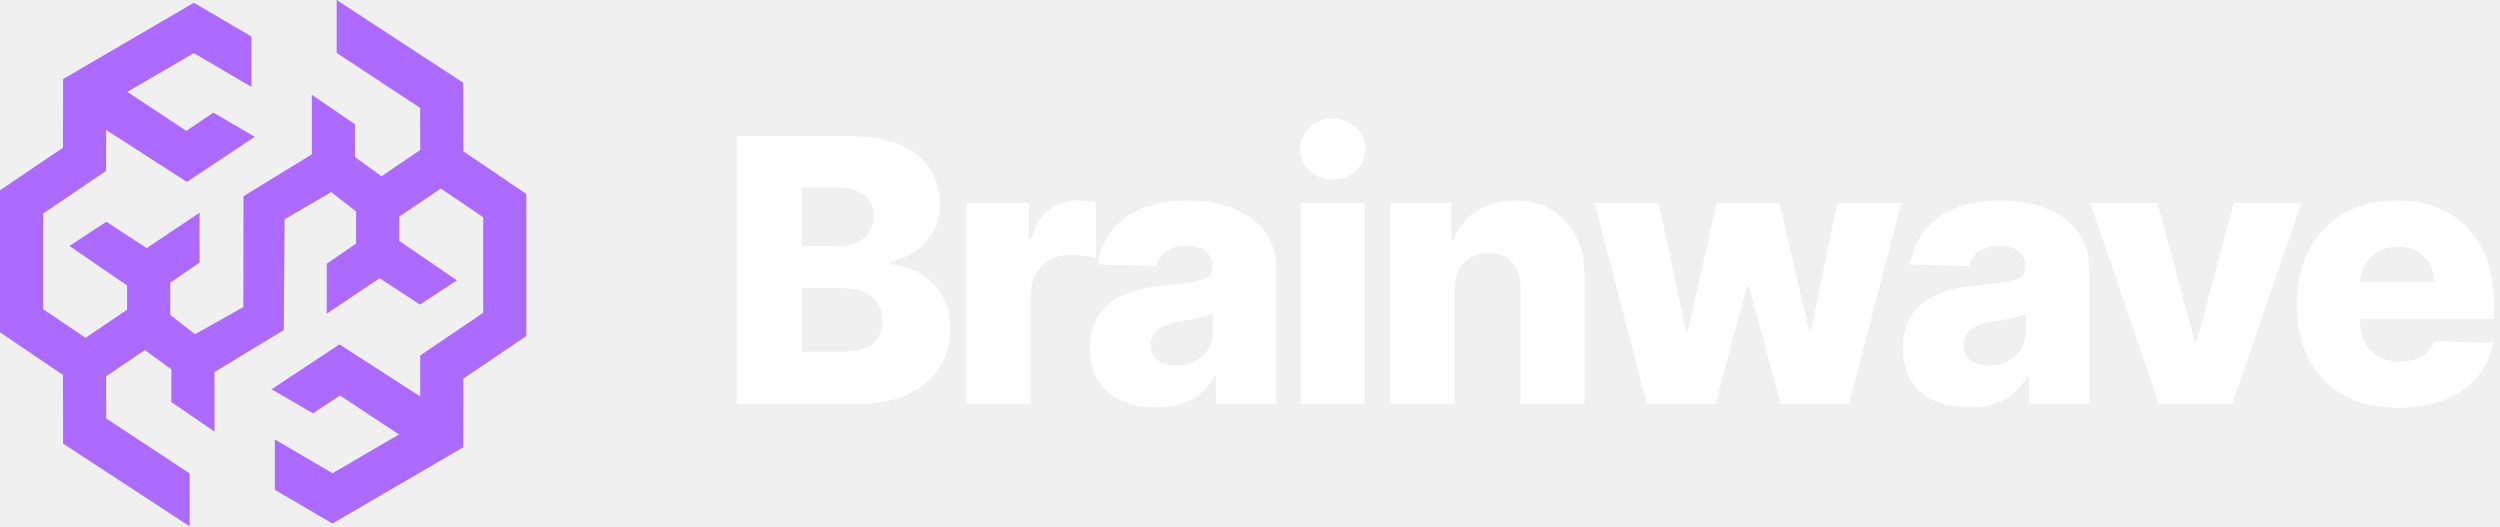
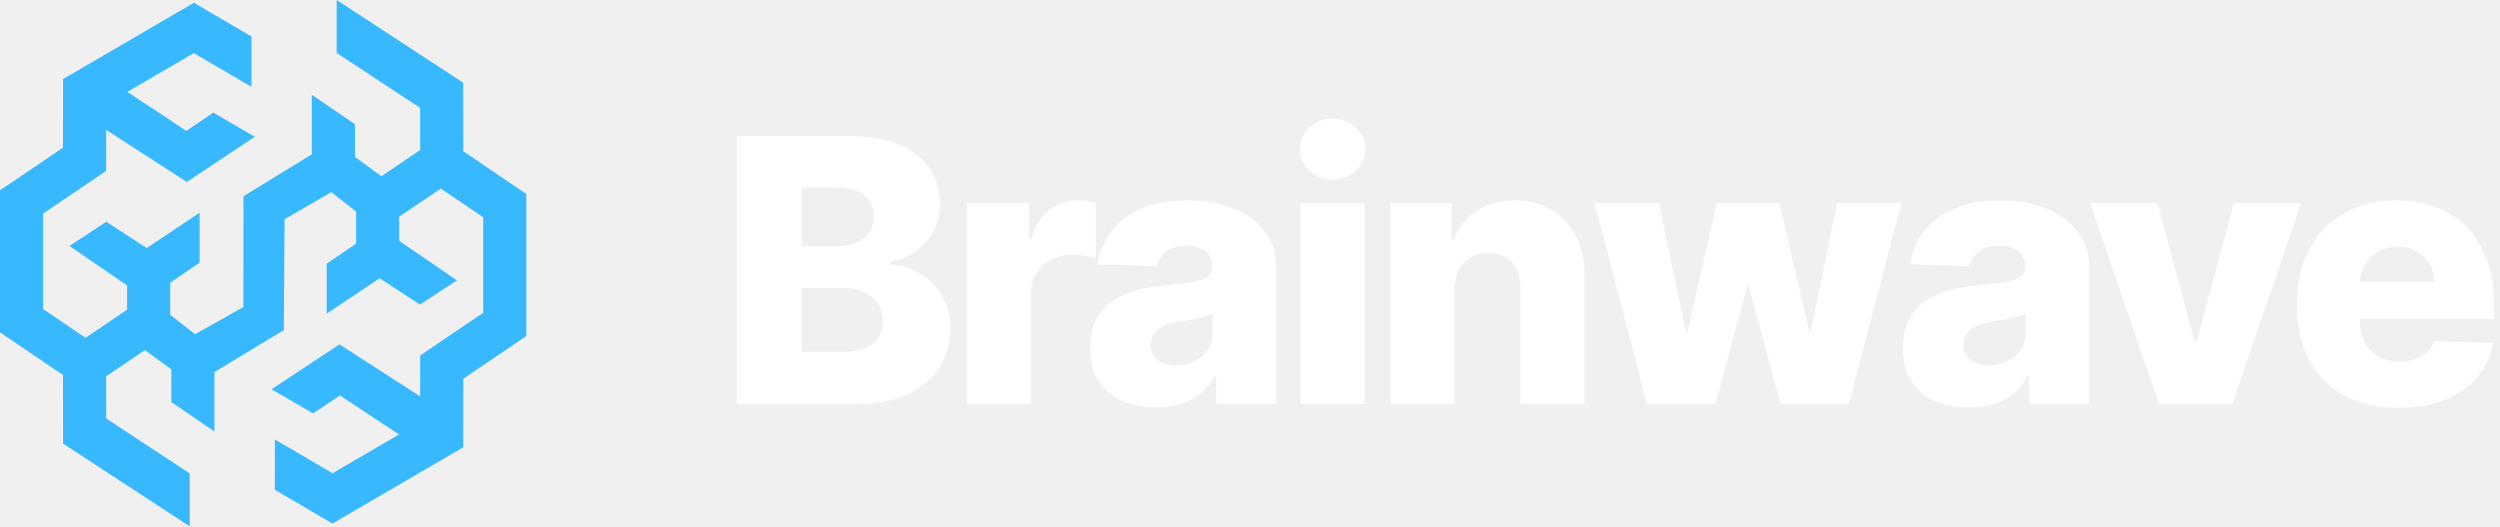
<svg xmlns="http://www.w3.org/2000/svg" width="190" height="40" viewBox="0 0 190 40">
  <g fill="none" fill-rule="evenodd">
    <path fill="#FFF" fill-rule="nonzero" d="M56 30.704 56 10.34 64.492 10.34C66.016 10.34 67.292 10.556 68.32 10.986 69.354 11.417 70.129 12.021 70.646 12.796 71.17 13.572 71.432 14.47 71.432 15.491 71.432 16.266 71.269 16.959 70.945 17.569 70.62 18.172 70.172 18.673 69.602 19.07 69.032 19.468 68.373 19.746 67.624 19.905L67.624 20.104C68.445 20.144 69.204 20.366 69.901 20.771 70.603 21.175 71.167 21.738 71.591 22.461 72.015 23.177 72.227 24.025 72.227 25.006 72.227 26.1 71.949 27.078 71.392 27.94 70.835 28.795 70.03 29.471 68.976 29.968 67.922 30.459 66.642 30.704 65.138 30.704L56 30.704ZM60.922 26.736 63.965 26.736C65.032 26.736 65.817 26.534 66.321 26.13 66.831 25.726 67.087 25.162 67.087 24.44 67.087 23.916 66.964 23.465 66.719 23.087 66.474 22.703 66.126 22.408 65.675 22.202 65.224 21.99 64.684 21.884 64.054 21.884L60.922 21.884 60.922 26.736ZM60.922 18.712 63.646 18.712C64.183 18.712 64.66 18.623 65.078 18.444 65.496 18.265 65.82 18.006 66.053 17.668 66.291 17.33 66.41 16.923 66.41 16.445 66.41 15.762 66.169 15.226 65.685 14.835 65.201 14.443 64.548 14.248 63.726 14.248L60.922 14.248 60.922 18.712ZM73.474 30.704 73.474 15.431 78.197 15.431 78.197 18.215 78.356 18.215C78.634 17.208 79.088 16.459 79.718 15.968 80.348 15.471 81.08 15.222 81.915 15.222 82.141 15.222 82.373 15.239 82.612 15.272 82.85 15.299 83.072 15.342 83.278 15.401L83.278 19.627C83.046 19.548 82.741 19.485 82.363 19.438 81.992 19.392 81.66 19.369 81.369 19.369 80.792 19.369 80.272 19.498 79.808 19.756 79.35 20.008 78.989 20.363 78.724 20.82 78.465 21.271 78.336 21.801 78.336 22.411L78.336 30.704 73.474 30.704ZM87.87 30.962C86.896 30.962 86.031 30.8 85.275 30.475 84.526 30.144 83.933 29.646 83.495 28.984 83.064 28.314 82.849 27.476 82.849 26.468 82.849 25.62 82.998 24.904 83.296 24.32 83.594 23.737 84.005 23.263 84.529 22.898 85.053 22.534 85.656 22.259 86.339 22.073 87.022 21.881 87.751 21.752 88.526 21.685 89.395 21.606 90.094 21.523 90.624 21.437 91.155 21.344 91.539 21.215 91.778 21.049 92.023 20.877 92.146 20.635 92.146 20.323L92.146 20.273C92.146 19.763 91.97 19.369 91.619 19.09 91.267 18.812 90.793 18.673 90.197 18.673 89.554 18.673 89.037 18.812 88.646 19.09 88.255 19.369 88.006 19.753 87.9 20.244L83.415 20.084C83.548 19.157 83.889 18.328 84.44 17.599 84.996 16.863 85.759 16.286 86.727 15.869 87.701 15.444 88.871 15.232 90.237 15.232 91.211 15.232 92.109 15.348 92.931 15.58 93.753 15.806 94.469 16.137 95.079 16.575 95.689 17.005 96.159 17.536 96.491 18.166 96.829 18.795 96.998 19.514 96.998 20.323L96.998 30.704 92.424 30.704 92.424 28.576 92.305 28.576C92.033 29.093 91.685 29.53 91.261 29.889 90.843 30.247 90.349 30.515 89.779 30.694 89.216 30.873 88.579 30.962 87.87 30.962ZM89.371 27.78C89.895 27.78 90.366 27.674 90.783 27.462 91.208 27.25 91.546 26.959 91.798 26.587 92.049 26.209 92.175 25.772 92.175 25.275L92.175 23.823C92.036 23.896 91.867 23.962 91.668 24.022 91.476 24.082 91.264 24.138 91.032 24.191 90.8 24.244 90.561 24.291 90.316 24.33 90.071 24.37 89.835 24.407 89.61 24.44 89.153 24.512 88.762 24.625 88.437 24.778 88.119 24.93 87.873 25.129 87.701 25.374 87.535 25.613 87.453 25.898 87.453 26.229 87.453 26.733 87.632 27.118 87.989 27.383 88.354 27.648 88.815 27.78 89.371 27.78ZM98.851 30.704 98.851 15.431 103.713 15.431 103.713 30.704 98.851 30.704ZM101.287 13.651C100.604 13.651 100.018 13.426 99.527 12.975 99.037 12.518 98.791 11.968 98.791 11.325 98.791 10.688 99.037 10.145 99.527 9.694 100.018 9.236 100.604 9.008 101.287 9.008 101.976 9.008 102.563 9.236 103.047 9.694 103.537 10.145 103.783 10.688 103.783 11.325 103.783 11.968 103.537 12.518 103.047 12.975 102.563 13.426 101.976 13.651 101.287 13.651ZM110.55 21.994 110.55 30.704 105.688 30.704 105.688 15.431 110.312 15.431 110.312 18.235 110.481 18.235C110.819 17.3 111.395 16.568 112.211 16.038 113.026 15.501 113.997 15.232 115.124 15.232 116.198 15.232 117.129 15.474 117.918 15.958 118.714 16.435 119.33 17.105 119.768 17.967 120.212 18.822 120.43 19.823 120.424 20.97L120.424 30.704 115.562 30.704 115.562 21.924C115.568 21.076 115.353 20.413 114.915 19.935 114.484 19.458 113.884 19.22 113.116 19.22 112.605 19.22 112.154 19.332 111.763 19.558 111.379 19.776 111.08 20.091 110.868 20.502 110.663 20.913 110.557 21.41 110.55 21.994Z" />
    <polygon fill="#FFF" fill-rule="nonzero" points="125.168 30.704 121.19 15.431 126.073 15.431 128.131 25.215 128.26 25.215 130.467 15.431 135.23 15.431 137.497 25.146 137.627 25.146 139.625 15.431 144.507 15.431 140.52 30.704 135.32 30.704 132.933 21.805 132.764 21.805 130.378 30.704" />
    <path fill="#FFF" fill-rule="nonzero" d="M149.644,30.962 C148.67,30.962 147.805,30.8 147.049,30.475 C146.3,30.144 145.706,29.646 145.269,28.984 C144.838,28.314 144.623,27.476 144.623,26.468 C144.623,25.62 144.772,24.904 145.07,24.32 C145.368,23.737 145.779,23.263 146.303,22.898 C146.827,22.534 147.43,22.259 148.113,22.073 C148.796,21.881 149.525,21.752 150.3,21.685 C151.169,21.606 151.868,21.523 152.398,21.437 C152.929,21.344 153.313,21.215 153.552,21.049 C153.797,20.877 153.92,20.635 153.92,20.323 L153.92,20.273 C153.92,19.763 153.744,19.369 153.393,19.09 C153.041,18.812 152.567,18.673 151.971,18.673 C151.328,18.673 150.811,18.812 150.42,19.09 C150.028,19.369 149.78,19.753 149.674,20.244 L145.189,20.084 C145.322,19.157 145.663,18.328 146.214,17.599 C146.77,16.863 147.533,16.286 148.501,15.869 C149.475,15.444 150.645,15.232 152.01,15.232 C152.985,15.232 153.883,15.348 154.705,15.58 C155.527,15.806 156.243,16.137 156.853,16.575 C157.463,17.005 157.933,17.536 158.265,18.166 C158.603,18.795 158.772,19.514 158.772,20.323 L158.772,30.704 L154.198,30.704 L154.198,28.576 L154.079,28.576 C153.807,29.093 153.459,29.53 153.035,29.889 C152.617,30.247 152.123,30.515 151.553,30.694 C150.99,30.873 150.353,30.962 149.644,30.962 Z M151.145,27.78 C151.669,27.78 152.14,27.674 152.557,27.462 C152.982,27.25 153.32,26.959 153.572,26.587 C153.823,26.209 153.949,25.772 153.949,25.275 L153.949,23.823 C153.81,23.896 153.641,23.962 153.442,24.022 C153.25,24.082 153.038,24.138 152.806,24.191 C152.574,24.244 152.335,24.291 152.09,24.33 C151.845,24.37 151.609,24.407 151.384,24.44 C150.927,24.512 150.536,24.625 150.211,24.778 C149.893,24.93 149.647,25.129 149.475,25.374 C149.309,25.613 149.226,25.898 149.226,26.229 C149.226,26.733 149.405,27.118 149.763,27.383 C150.128,27.648 150.589,27.78 151.145,27.78 Z" />
    <polygon fill="#FFF" fill-rule="nonzero" points="174.893 15.431 169.653 30.704 164.085 30.704 158.855 15.431 163.976 15.431 166.79 25.951 166.949 25.951 169.773 15.431" />
    <path fill="#FFF" fill-rule="nonzero" d="M182.285,30.992 C180.687,30.992 179.308,30.677 178.148,30.048 C176.995,29.411 176.107,28.506 175.484,27.333 C174.867,26.153 174.559,24.751 174.559,23.127 C174.559,21.549 174.87,20.171 175.493,18.991 C176.117,17.804 176.995,16.883 178.128,16.227 C179.262,15.564 180.598,15.232 182.136,15.232 C183.223,15.232 184.217,15.401 185.118,15.739 C186.02,16.077 186.799,16.578 187.455,17.241 C188.111,17.904 188.622,18.722 188.986,19.697 C189.351,20.665 189.533,21.775 189.533,23.028 L189.533,24.241 L176.259,24.241 L176.259,21.417 L185.009,21.417 C185.002,20.9 184.88,20.439 184.641,20.035 C184.403,19.63 184.074,19.316 183.657,19.09 C183.246,18.858 182.772,18.742 182.235,18.742 C181.691,18.742 181.204,18.865 180.773,19.11 C180.342,19.349 180.001,19.677 179.749,20.095 C179.497,20.505 179.365,20.973 179.351,21.497 L179.351,24.37 C179.351,24.993 179.474,25.54 179.719,26.011 C179.965,26.475 180.313,26.836 180.763,27.095 C181.214,27.353 181.751,27.482 182.374,27.482 C182.805,27.482 183.196,27.423 183.547,27.303 C183.899,27.184 184.2,27.008 184.452,26.776 C184.704,26.544 184.893,26.259 185.019,25.921 L189.484,26.05 C189.298,27.051 188.89,27.923 188.261,28.666 C187.637,29.401 186.819,29.975 185.805,30.386 C184.79,30.79 183.617,30.992 182.285,30.992 Z" />
-     <polygon fill="#AC6AFF" fill-rule="nonzero" points="35.213 11.501 35.206 6.288 25.586 0 25.586 4.022 31.931 8.2 31.936 11.402 28.988 13.398 26.977 11.931 26.977 9.446 23.7 7.204 23.7 11.727 18.505 14.915 18.495 23.335 14.822 25.403 12.937 23.926 12.937 21.488 15.169 19.959 15.169 19.939 15.169 16.166 11.152 18.854 8.081 16.856 5.276 18.693 9.659 21.694 9.659 23.536 6.5 25.674 3.277 23.492 3.277 16.23 8.062 12.991 8.066 9.875 14.203 13.827 19.361 10.394 16.216 8.559 14.159 9.947 9.677 6.983 14.731 4.036 19.11 6.603 19.11 2.775 14.736 .211 4.794 6.008 4.787 11.223 0 14.465 0 25.257 4.787 28.499 4.794 33.714 14.414 40 14.414 35.981 8.069 31.803 8.064 28.601 11.012 26.605 13.023 28.072 13.023 30.557 16.3 32.798 16.3 28.275 21.569 25.088 21.628 16.667 25.178 14.599 27.063 16.076 27.063 18.514 24.831 20.043 24.831 20.063 24.831 23.837 28.848 21.148 31.919 23.146 34.724 21.309 30.34 18.306 30.34 16.466 33.5 14.329 36.723 16.511 36.723 23.772 31.939 27.012 31.934 30.127 25.797 26.173 20.639 29.584 23.784 31.416 25.841 30.055 30.323 33.019 25.269 35.966 20.89 33.399 20.89 37.225 25.264 39.789 35.206 33.995 35.213 28.779 40 25.537 40 14.743" />
+     <polygon fill="#37B8FF" fill-rule="nonzero" points="35.213 11.501 35.206 6.288 25.586 0 25.586 4.022 31.931 8.2 31.936 11.402 28.988 13.398 26.977 11.931 26.977 9.446 23.7 7.204 23.7 11.727 18.505 14.915 18.495 23.335 14.822 25.403 12.937 23.926 12.937 21.488 15.169 19.959 15.169 19.939 15.169 16.166 11.152 18.854 8.081 16.856 5.276 18.693 9.659 21.694 9.659 23.536 6.5 25.674 3.277 23.492 3.277 16.23 8.062 12.991 8.066 9.875 14.203 13.827 19.361 10.394 16.216 8.559 14.159 9.947 9.677 6.983 14.731 4.036 19.11 6.603 19.11 2.775 14.736 .211 4.794 6.008 4.787 11.223 0 14.465 0 25.257 4.787 28.499 4.794 33.714 14.414 40 14.414 35.981 8.069 31.803 8.064 28.601 11.012 26.605 13.023 28.072 13.023 30.557 16.3 32.798 16.3 28.275 21.569 25.088 21.628 16.667 25.178 14.599 27.063 16.076 27.063 18.514 24.831 20.043 24.831 20.063 24.831 23.837 28.848 21.148 31.919 23.146 34.724 21.309 30.34 18.306 30.34 16.466 33.5 14.329 36.723 16.511 36.723 23.772 31.939 27.012 31.934 30.127 25.797 26.173 20.639 29.584 23.784 31.416 25.841 30.055 30.323 33.019 25.269 35.966 20.89 33.399 20.89 37.225 25.264 39.789 35.206 33.995 35.213 28.779 40 25.537 40 14.743" />
  </g>
</svg>
